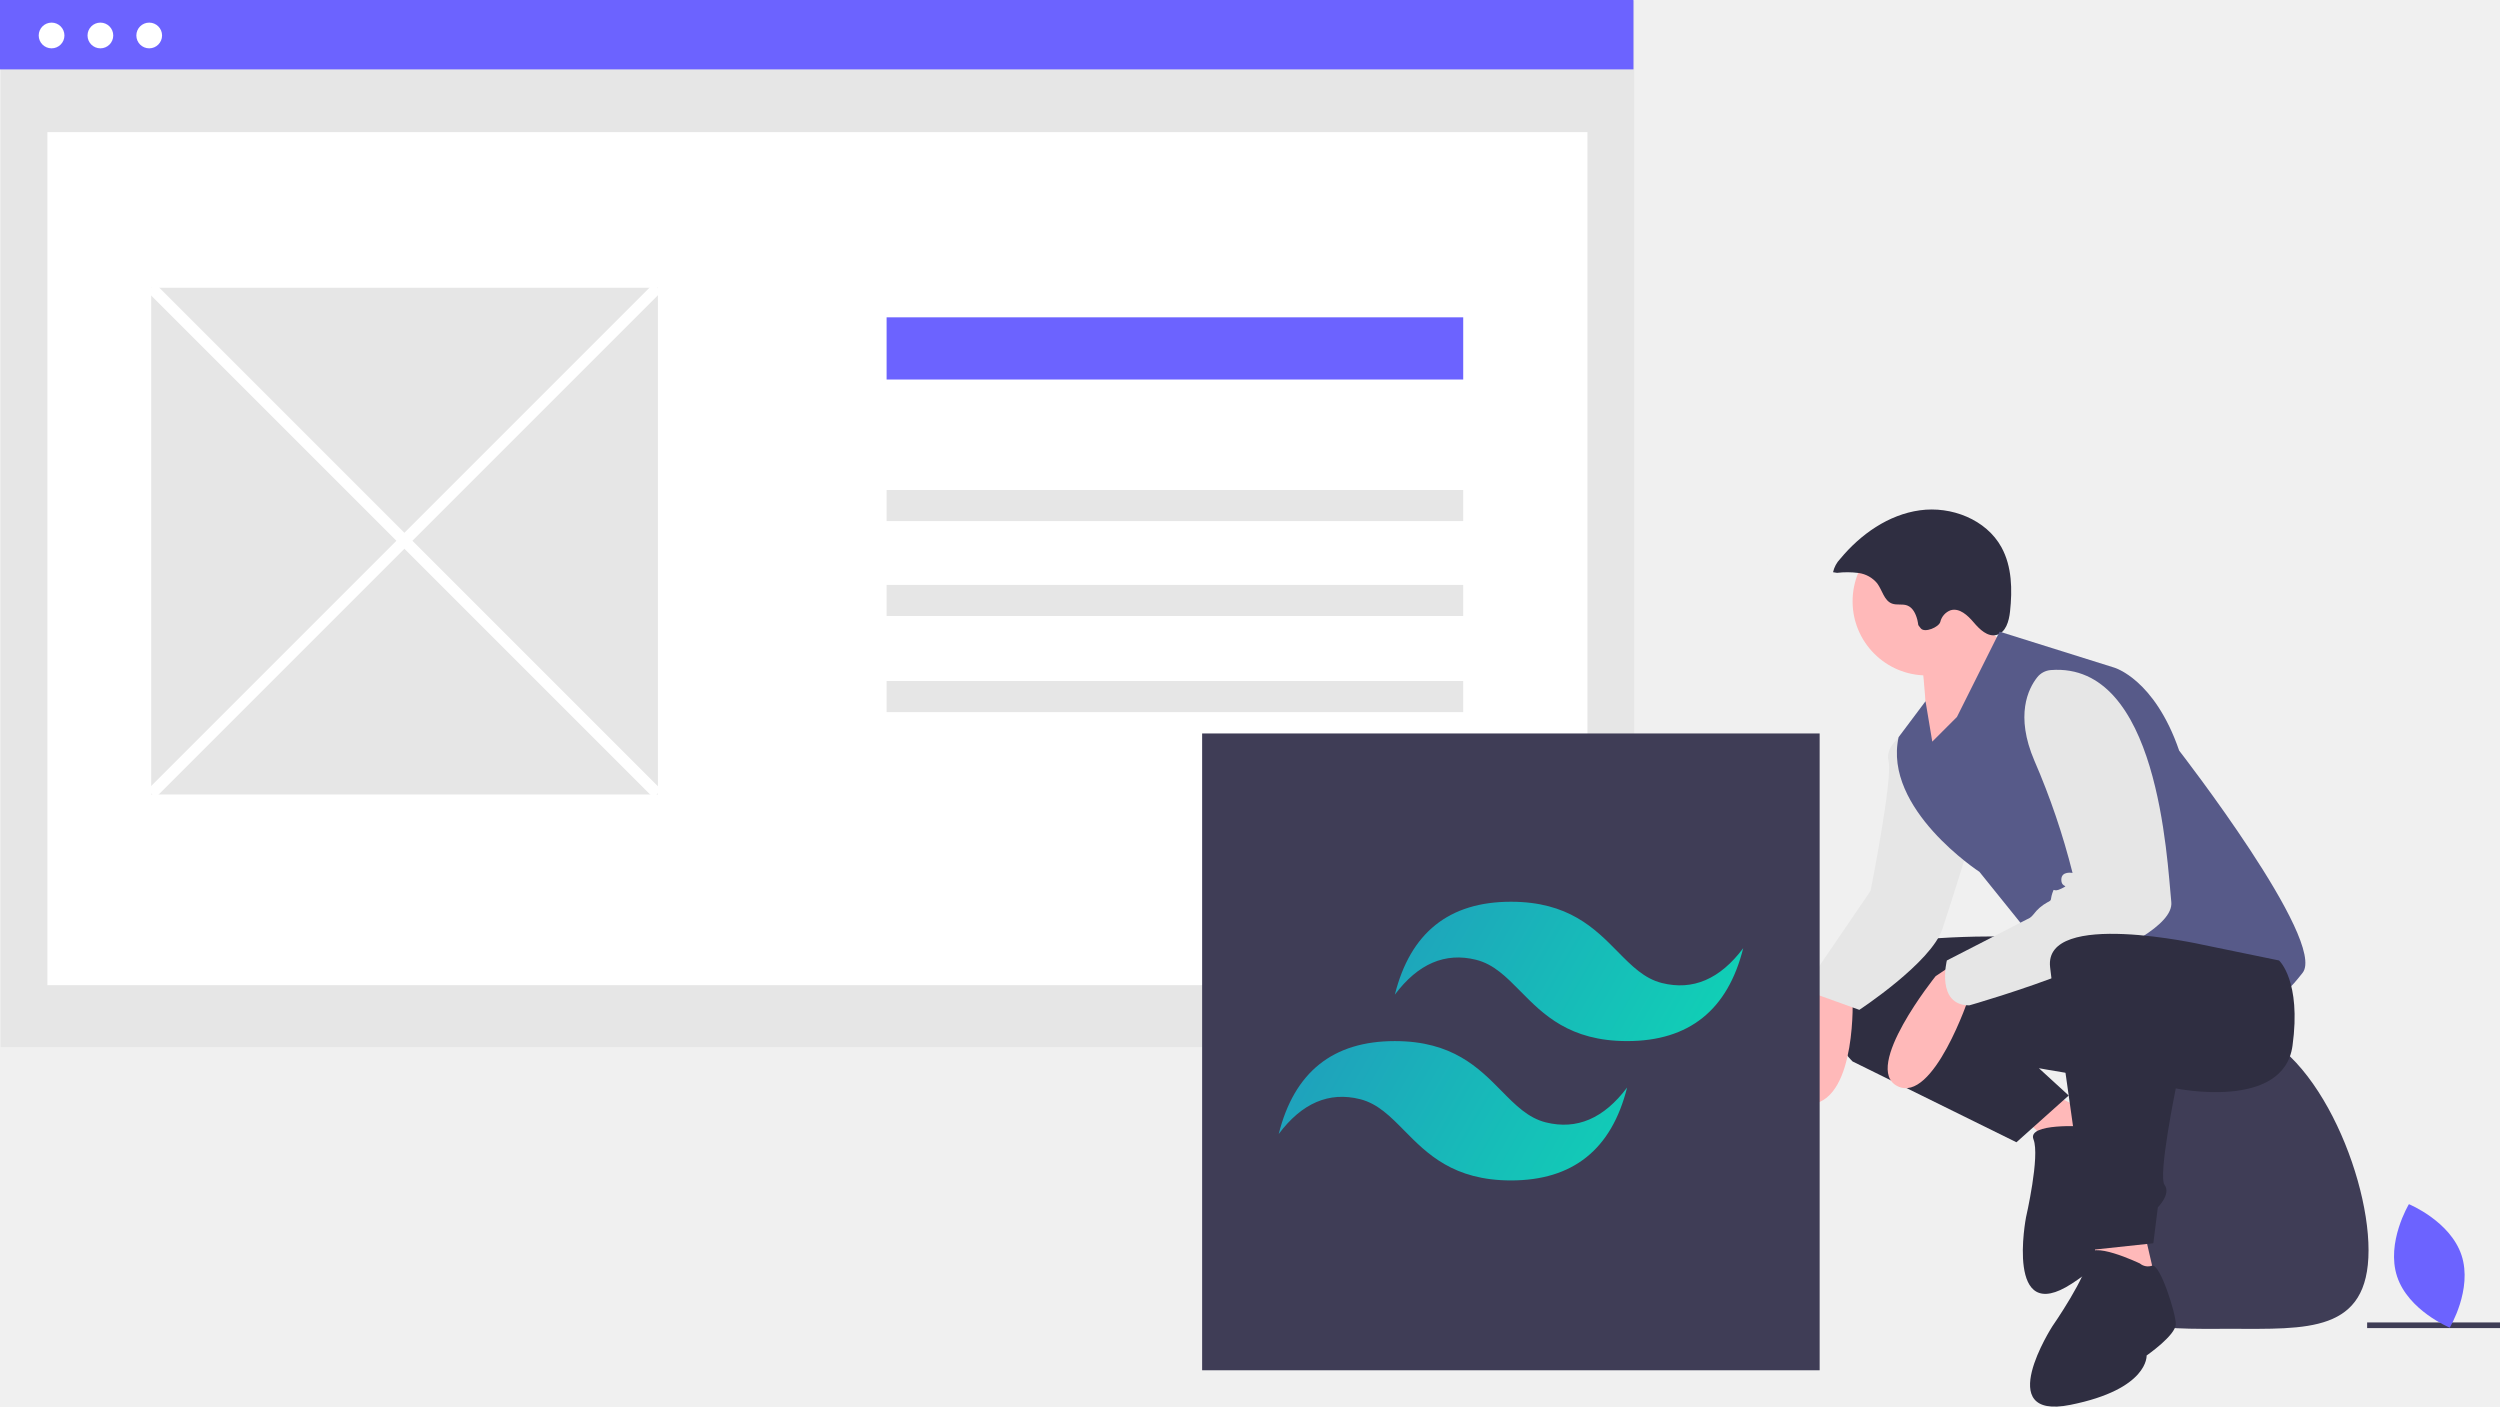
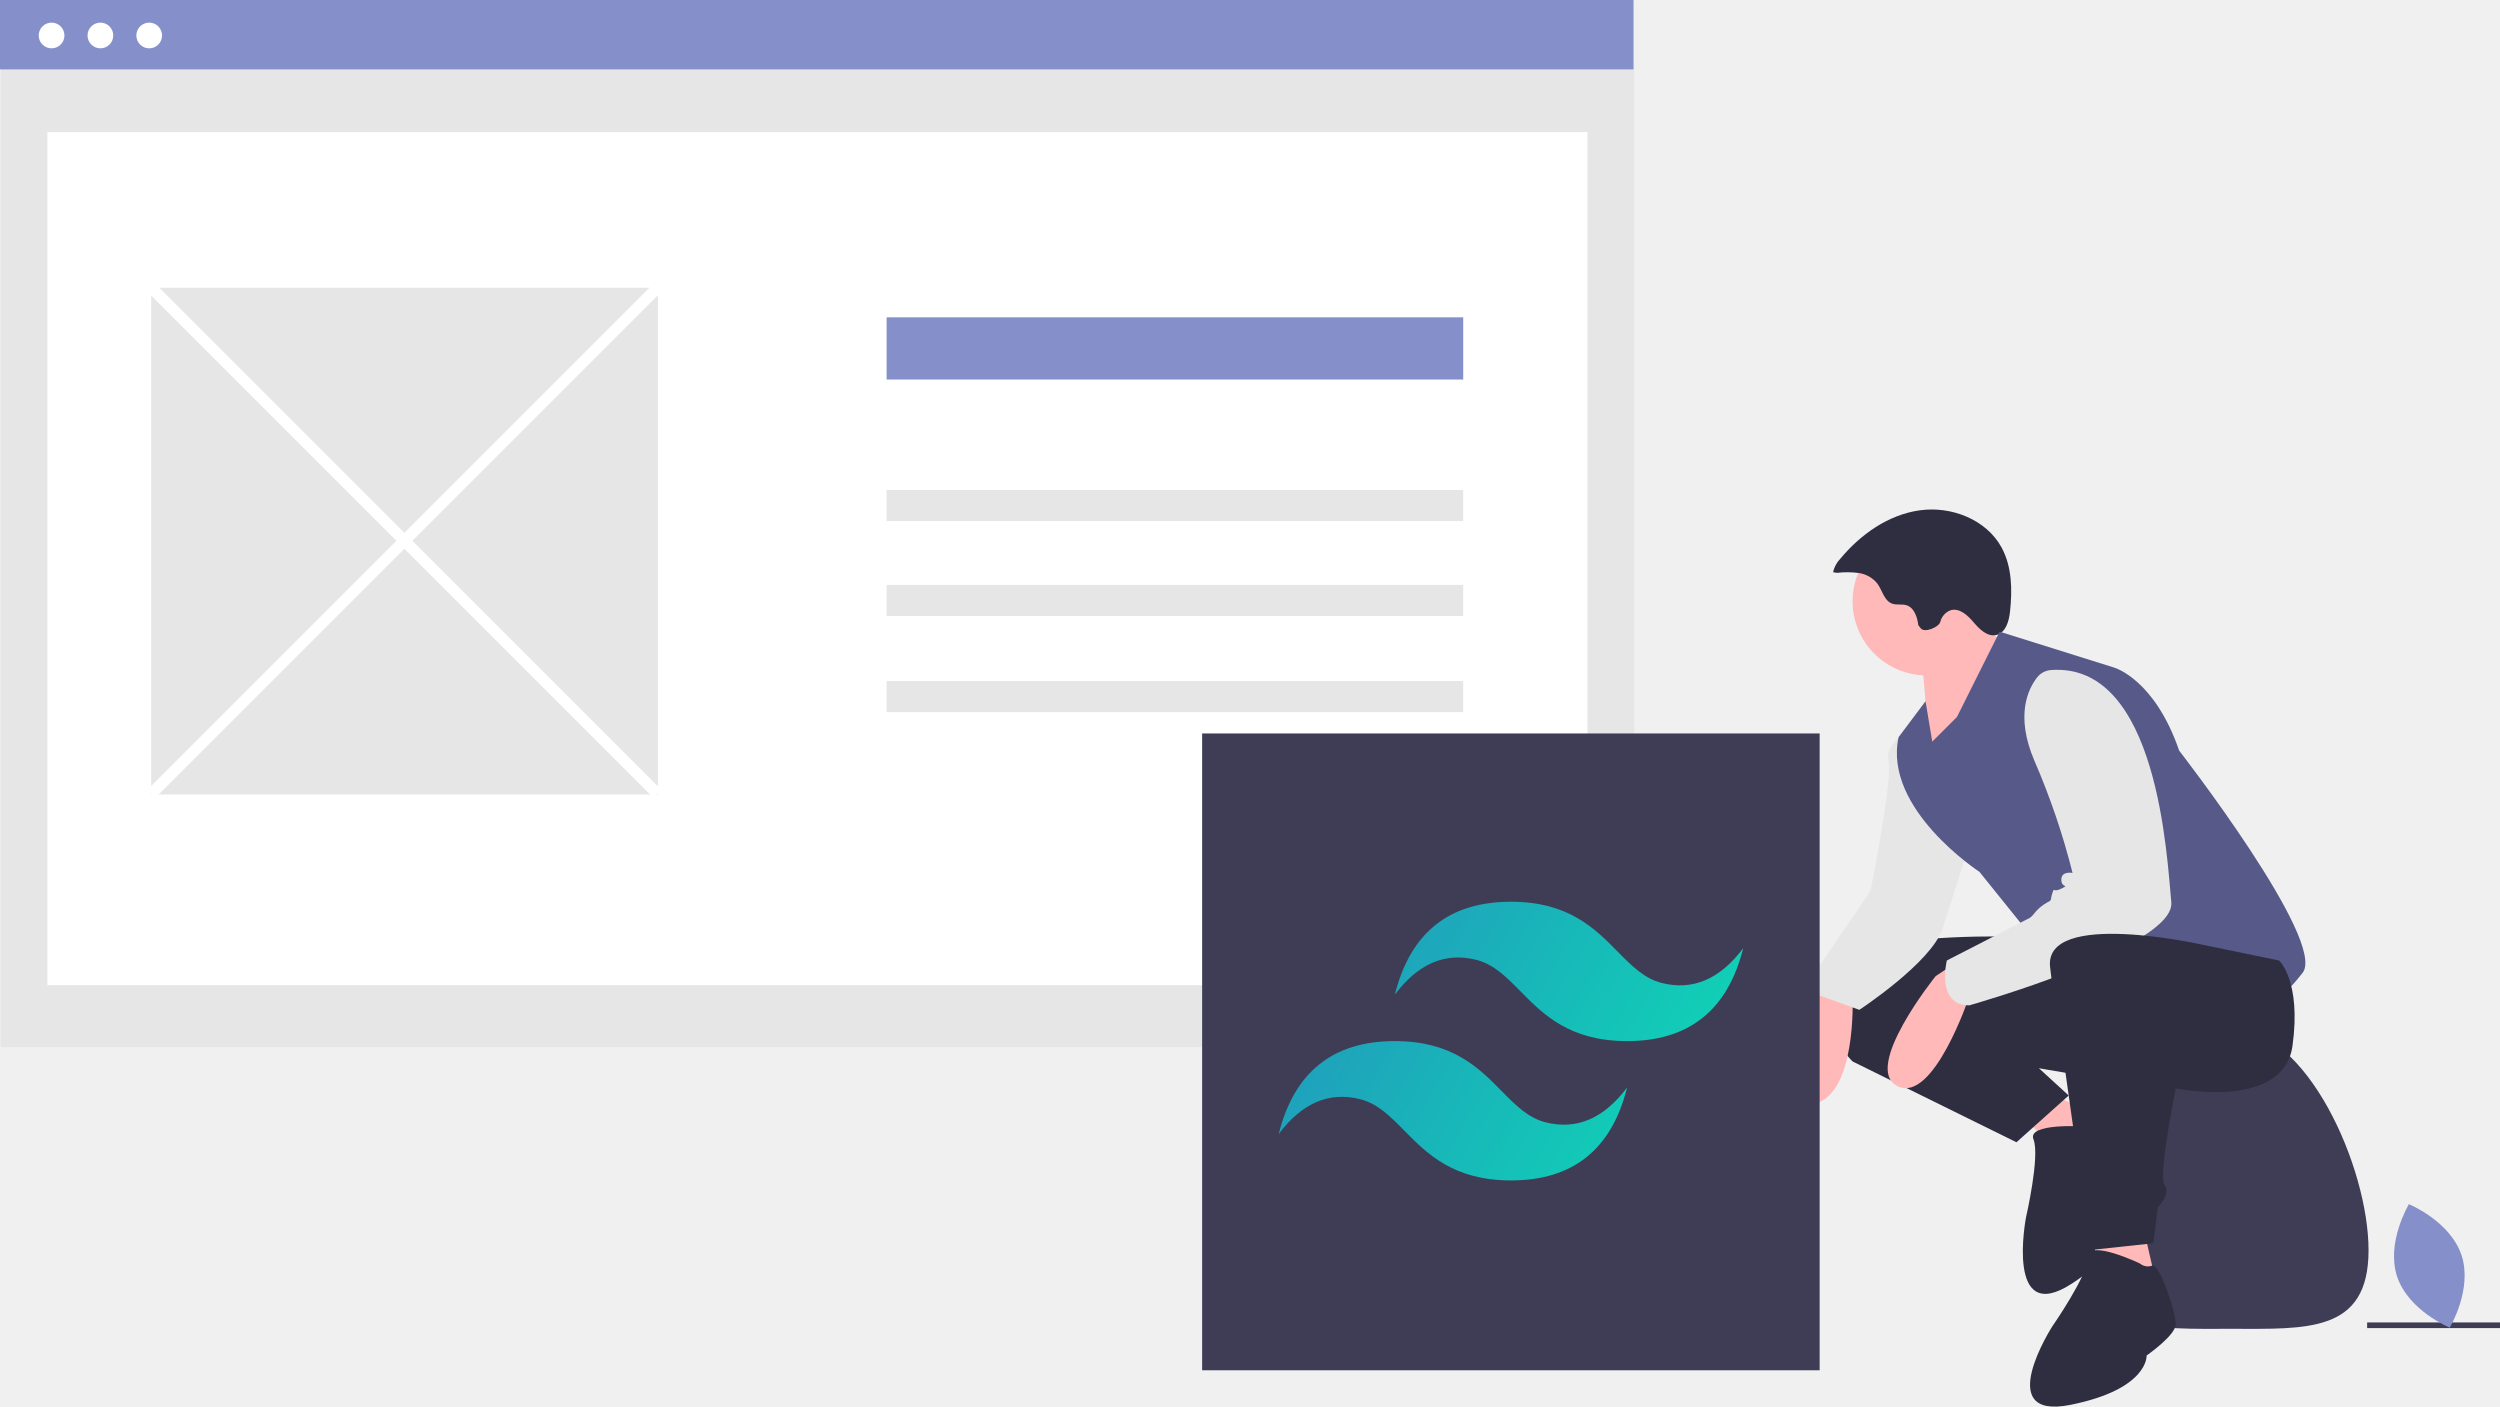
<svg xmlns="http://www.w3.org/2000/svg" data-name="Layer 1" width="884.33" height="497.573" viewBox="0 0 884.33 497.573">
  <defs>
    <linearGradient id="b0ba8c84-577a-4822-8dcd-01697aaa3f6e-575" x1="3.362" y1="897.416" x2="4.022" y2="897.188" gradientTransform="matrix(256, 0, 0, -153.6, -255, 138394.606)" gradientUnits="userSpaceOnUse">
      <stop offset="0" stop-color="#2298bd" />
      <stop offset="1" stop-color="#0ed7b5" />
    </linearGradient>
  </defs>
  <rect x="837.33" y="467.788" width="47" height="2" fill="#3f3d56" />
  <path d="M898.009,643.473c0,29.378,21.861,27.788,48.828,27.788s48.828,1.59,48.828-27.788-21.861-78.601-48.828-78.601S898.009,614.095,898.009,643.473Z" transform="translate(-157.8353 -201.2137)" fill="#3f3d56" />
  <path d="M783.187,400.877c.026-.083.054-.167.08-.251-.011.037-.026.072-.037.108Z" transform="translate(-157.8353 -201.2137)" fill="#2f2e41" />
  <polygon points="715.66 395.323 732.333 411.202 745.83 396.911 725.188 386.589 715.66 395.323" fill="#ffb9b9" />
  <path d="M894.983,599.674s-20.199-1.32-17.838,4.577-2.644,27.571-2.644,27.571-7.505,38.925,16.226,23.436,18.567-26.25,18.567-26.25,6.926-10.47,5.45-14.155-13.203-17.838-15.45-16.066A4.427,4.427,0,0,1,894.983,599.674Z" transform="translate(-157.8353 -201.2137)" fill="#2f2e41" />
  <path d="M902.078,533.815s-88.922-7.146-96.067,11.115,7.146,31.758,7.146,31.758l57.958,28.582,18.486-16.536-10.546-9.664s59.546,11.115,61.134,2.382S933.835,526.669,902.078,533.815Z" transform="translate(-157.8353 -201.2137)" fill="#2f2e41" />
  <path d="M798.865,549.694s-15.879,44.461,0,42.079,14.291-38.109,14.291-38.109Z" transform="translate(-157.8353 -201.2137)" fill="#ffb9b9" />
  <path d="M834.195,458.787s-9.924,5.161-8.336,11.512-6.352,46.049-6.352,46.049L795.689,551.282l19.849,7.146s25.406-16.673,29.376-28.582,9.527-30.17,9.527-30.17Z" transform="translate(-157.8353 -201.2137)" fill="#e6e6e6" />
  <circle cx="681.521" cy="212.715" r="26.2" fill="#ffb9b9" />
  <path d="M837.371,432.587s3.176,26.2,1.588,36.521,31.758-37.315,31.758-37.315-14.291-10.321-14.291-14.291S837.371,432.587,837.371,432.587Z" transform="translate(-157.8353 -201.2137)" fill="#ffb9b9" />
  <path d="M807.654,403.85a30.595,30.595,0,0,1,7.66.053,10.298,10.298,0,0,1,6.546,3.659c1.812,2.426,2.414,6.111,5.254,7.163,1.692.627,3.651.03,5.344.654,2.033.749,3.065,2.996,3.605,5.094s-.146,1.369,1.238,3.036,6.356-.447,6.88-2.3a5.817,5.817,0,0,1,3.669-4.14c3.12-.904,6.024,1.807,8.125,4.284s4.915,5.24,8.069,4.465c3.31-.814,4.44-4.886,4.804-8.275.83-7.721.707-15.919-3.027-22.728-5.404-9.854-17.741-14.637-28.873-13.092s-20.958,8.494-28.14,17.14a9.941,9.941,0,0,0-2.567,4.759" transform="translate(-157.8353 -201.2137)" fill="#2f2e41" />
  <path d="M841.341,463.551l8.733-8.733,15.085-30.17,40.491,12.703s14.291,3.97,23.024,29.376c0,0,52.4,67.485,43.667,78.601s-10.321,10.321-24.612,1.588a126.63,126.63,0,0,0-28.582-12.703l-38.109,3.97-23.024-28.582s-34.14-22.23-28.582-47.637l9.527-12.703Z" transform="translate(-157.8353 -201.2137)" fill="#575a89" />
  <path d="M847.295,543.342l-4.764,3.176s-26.2,32.552-13.497,38.903S854.441,553.663,854.441,553.663Z" transform="translate(-157.8353 -201.2137)" fill="#ffb9b9" />
  <path d="M883.299,438.232a6.818,6.818,0,0,0-4.861,2.598c-3.15,4.008-7.845,13.434-.973,29.47a256.378,256.378,0,0,1,13.497,39.697s-3.97-.794-3.97,2.382,3.176,1.588,0,3.176-2.382-.794-3.176,1.588c-.829,2.488.074,2.377-1.814,3.287a15.33,15.33,0,0,0-4.85,4.217,5.604,5.604,0,0,1-1.275,1.23l-29.376,15.085s-3.97,15.879,7.939,15.879c0,0,73.043-20.643,71.455-36.521C924.344,504.793,921.273,435.389,883.299,438.232Z" transform="translate(-157.8353 -201.2137)" fill="#e6e6e6" />
  <polygon points="741.067 437.402 741.067 458.044 763.297 456.457 758.533 435.814 741.067 437.402" fill="#ffb9b9" />
  <path d="M914.781,648.143s-18.261-8.733-18.261-2.382-12.703,24.612-12.703,24.612-21.437,33.346,6.352,27.788,26.994-17.467,26.994-17.467,10.321-7.146,10.321-11.115-5.626-21.467-8.371-20.658A4.427,4.427,0,0,1,914.781,648.143Z" transform="translate(-157.8353 -201.2137)" fill="#2f2e41" />
  <path d="M937.011,535.403s-56.37-12.703-53.988,7.939,4.764,32.552,4.764,32.552l9.527,67.485,22.23-2.382,1.588-12.703s4.764-4.764,2.382-7.939,3.97-34.14,3.97-34.14,38.109,7.939,41.285-15.085-4.764-30.17-4.764-30.17Z" transform="translate(-157.8353 -201.2137)" fill="#2f2e41" />
-   <path d="M1028.559,645.237c3.986,12.061-4.177,25.604-4.177,25.604s-14.625-6.012-18.611-18.073,4.177-25.604,4.177-25.604S1024.573,633.176,1028.559,645.237Z" transform="translate(-157.8353 -201.2137)" fill="#6c63ff" />
+   <path d="M1028.559,645.237c3.986,12.061-4.177,25.604-4.177,25.604s-14.625-6.012-18.611-18.073,4.177-25.604,4.177-25.604S1024.573,633.176,1028.559,645.237Z" transform="translate(-157.8353 -201.2137)" fill="#858FC9" />
  <rect x="0.247" y="0.328" width="577.806" height="370.053" fill="#e6e6e6" />
  <rect x="16.769" y="46.741" width="544.762" height="301.747" fill="#fff" />
-   <rect width="577.806" height="24.547" fill="#6c63ff" />
+   <rect width="577.806" height="24.547" fill="#858FC9" />
  <circle cx="18.242" cy="12.55" r="4.55" fill="#fff" />
  <circle cx="35.511" cy="12.55" r="4.55" fill="#fff" />
  <circle cx="52.78" cy="12.55" r="4.55" fill="#fff" />
-   <rect x="313.619" y="112.25" width="203.968" height="22" fill="#6c63ff" />
+   <rect x="313.619" y="112.25" width="203.968" height="22" fill="#858FC9" />
  <rect x="313.619" y="173.325" width="203.968" height="11" fill="#e6e6e6" />
  <rect x="313.619" y="206.9" width="203.968" height="11" fill="#e6e6e6" />
  <rect x="313.619" y="240.9" width="203.968" height="11" fill="#e6e6e6" />
  <rect x="53.479" y="101.788" width="179.246" height="179.246" fill="#e6e6e6" />
  <rect x="298.888" y="265.93" width="4" height="253.144" transform="translate(-347.2479 126.5075) rotate(-45)" fill="#fff" />
  <rect x="174.316" y="390.502" width="253.144" height="4" transform="translate(-347.2479 126.5075) rotate(-45)" fill="#fff" />
  <rect x="425.233" y="259.449" width="218.435" height="225.261" fill="#3f3d56" />
  <path d="M692.313,520.189q-32.86,0-41.076,32.86,12.323-16.43,28.753-12.323c6.25,1.562,10.716,6.096,15.661,11.115,8.054,8.176,17.376,17.638,37.737,17.638q32.86,0,41.076-32.86-12.323,16.43-28.753,12.323c-6.25-1.562-10.716-6.096-15.661-11.115C721.996,529.652,712.674,520.189,692.313,520.189Zm-41.076,49.291q-32.86,0-41.076,32.86,12.323-16.43,28.753-12.323c6.25,1.562,10.716,6.096,15.661,11.115,8.054,8.176,17.376,17.638,37.737,17.638q32.86,0,41.076-32.86-12.323,16.43-28.753,12.323c-6.25-1.562-10.716-6.096-15.661-11.115C680.921,578.942,671.599,569.48,651.238,569.48Z" transform="translate(-157.8353 -201.2137)" fill="url(#b0ba8c84-577a-4822-8dcd-01697aaa3f6e-575)" />
</svg>
